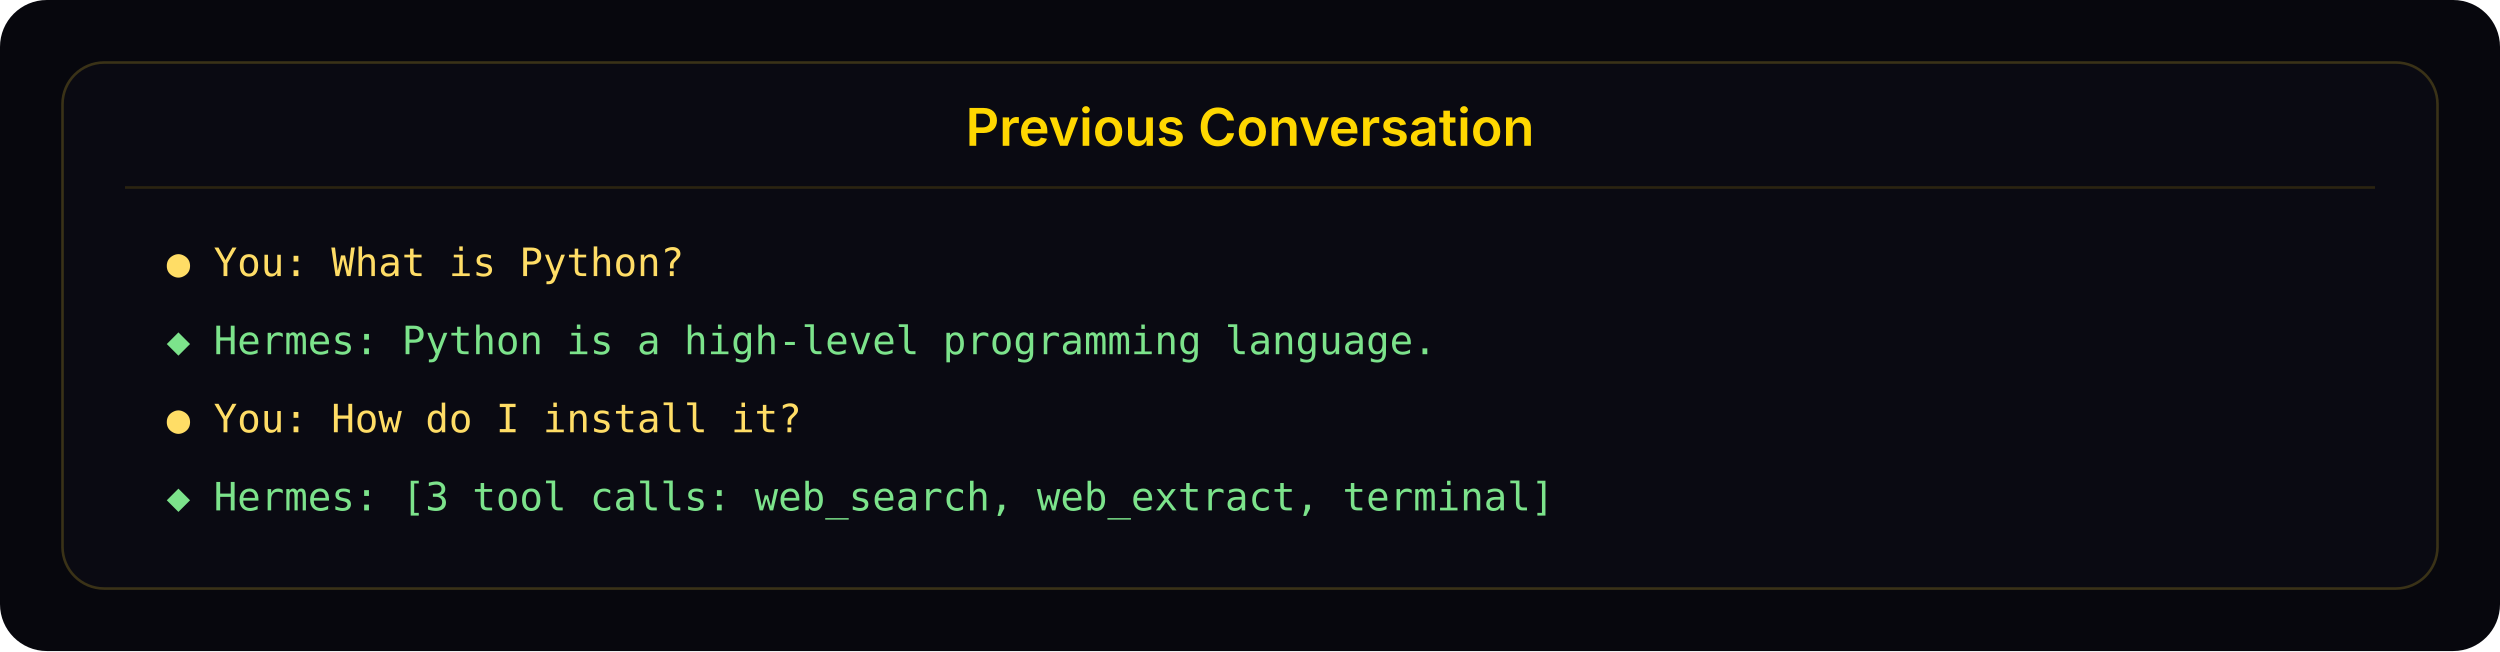
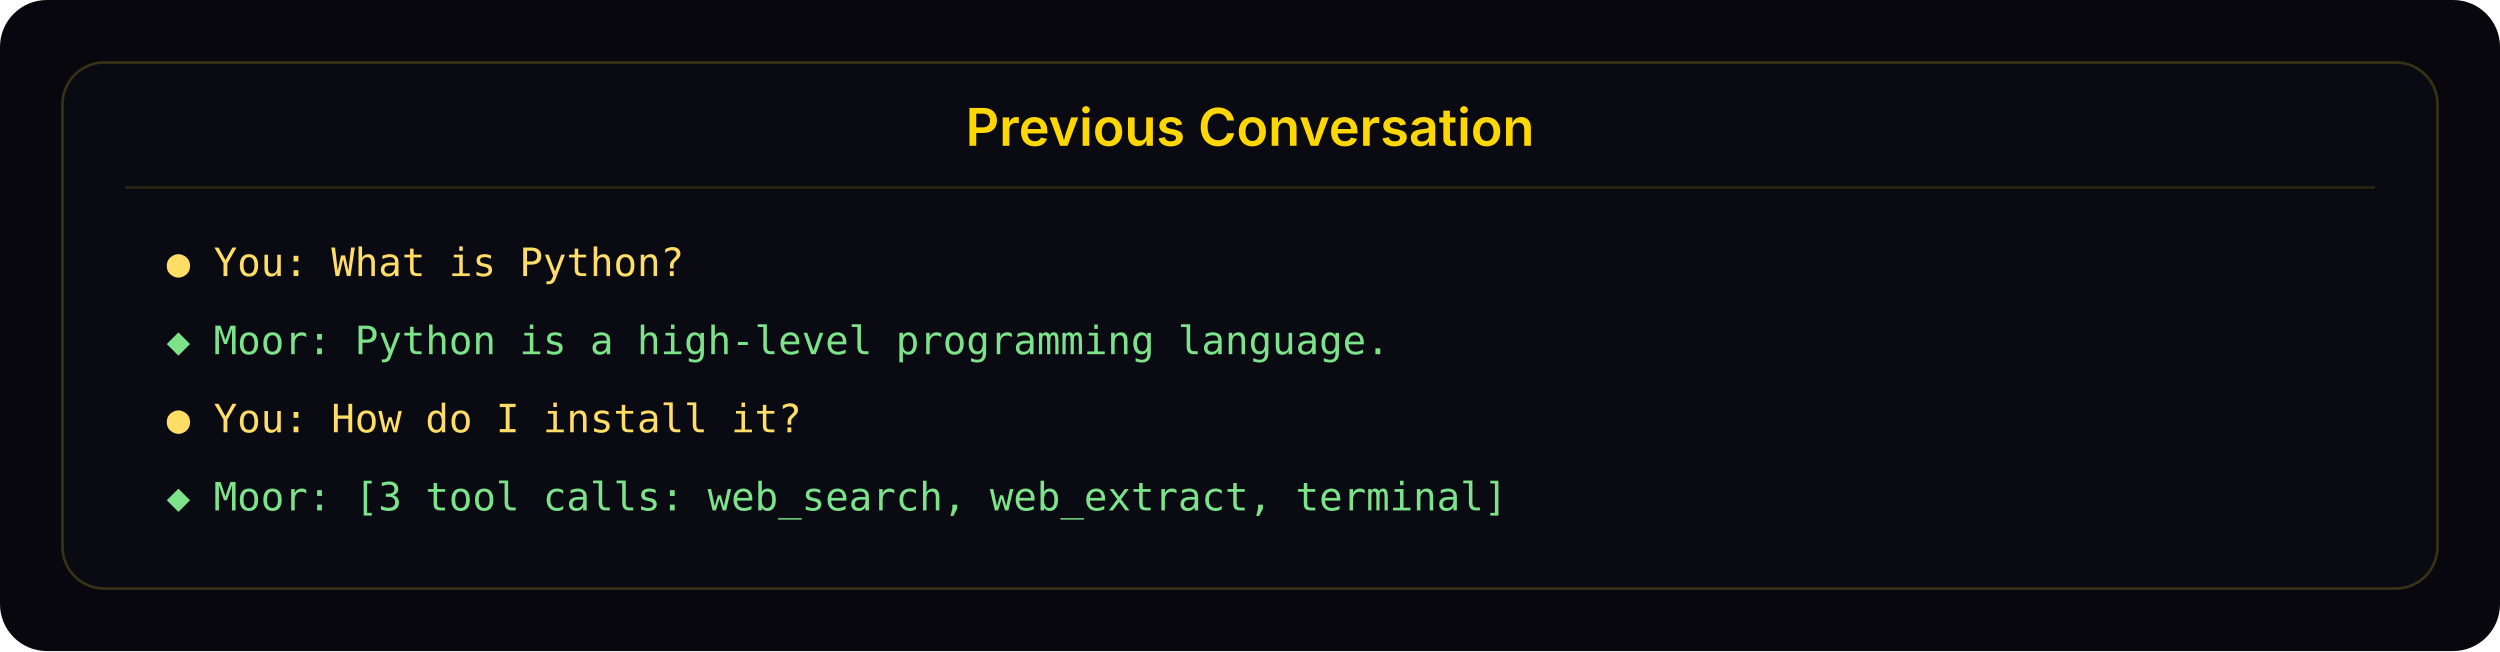
<svg xmlns="http://www.w3.org/2000/svg" width="960" height="250" viewBox="0 0 960 250" role="img" aria-labelledby="title desc">
  <rect width="960" height="250" rx="18" fill="#07070d" />
  <rect x="24" y="24" width="912" height="202" rx="16" fill="#0a0a12" stroke="#3a3217" />
  <text x="480" y="56" text-anchor="middle" fill="#ffd700" font-family="Inter, sans-serif" font-size="20" font-weight="600">Previous Conversation</text>
  <line x1="48" y1="72" x2="912" y2="72" stroke="#2b2410" />
  <text x="64" y="106" fill="#ffdd66" font-family="JetBrains Mono, monospace" font-size="15">● You: What is Python?</text>
-   <text x="64" y="136" fill="#7ce38b" font-family="JetBrains Mono, monospace" font-size="15">◆ Hermes: Python is a high-level programming language.</text>
+   <text x="64" y="136" fill="#7ce38b" font-family="JetBrains Mono, monospace" font-size="15">◆ Moor: Python is a high-level programming language.</text>
  <text x="64" y="166" fill="#ffdd66" font-family="JetBrains Mono, monospace" font-size="15">● You: How do I install it?</text>
-   <text x="64" y="196" fill="#7ce38b" font-family="JetBrains Mono, monospace" font-size="15">◆ Hermes: [3 tool calls: web_search, web_extract, terminal]</text>
+   <text x="64" y="196" fill="#7ce38b" font-family="JetBrains Mono, monospace" font-size="15">◆ Moor: [3 tool calls: web_search, web_extract, terminal]</text>
</svg>
